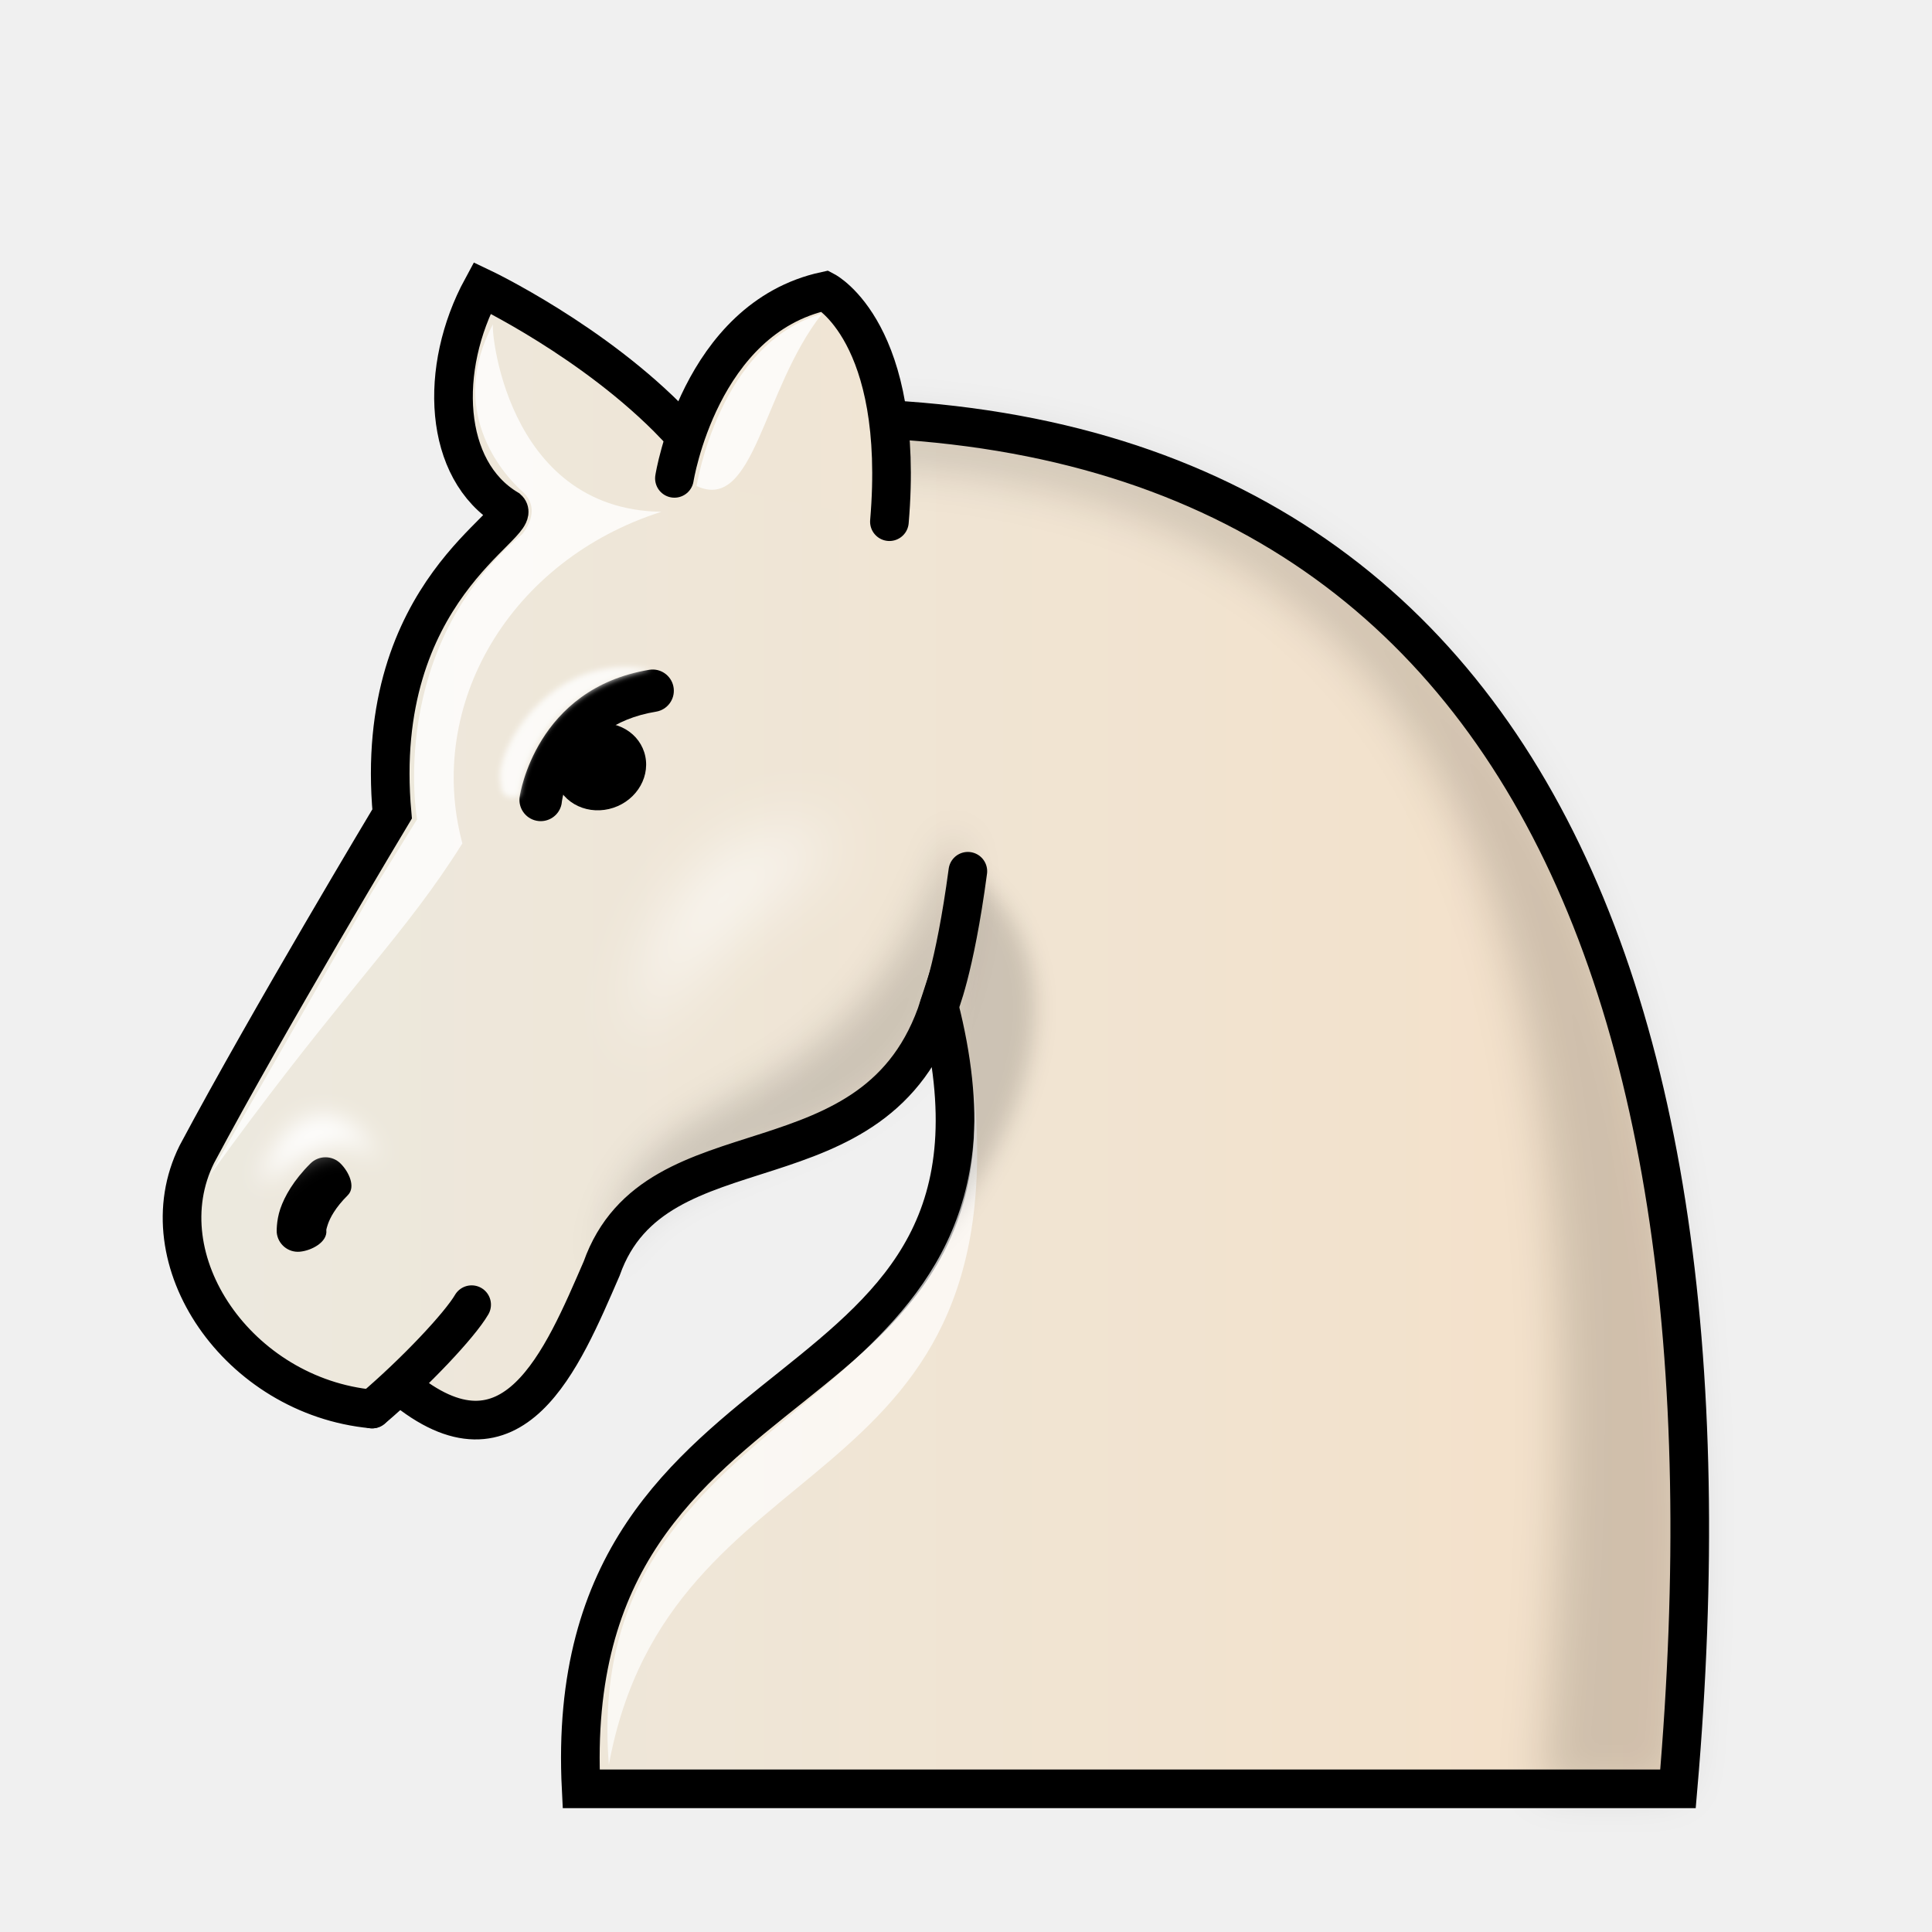
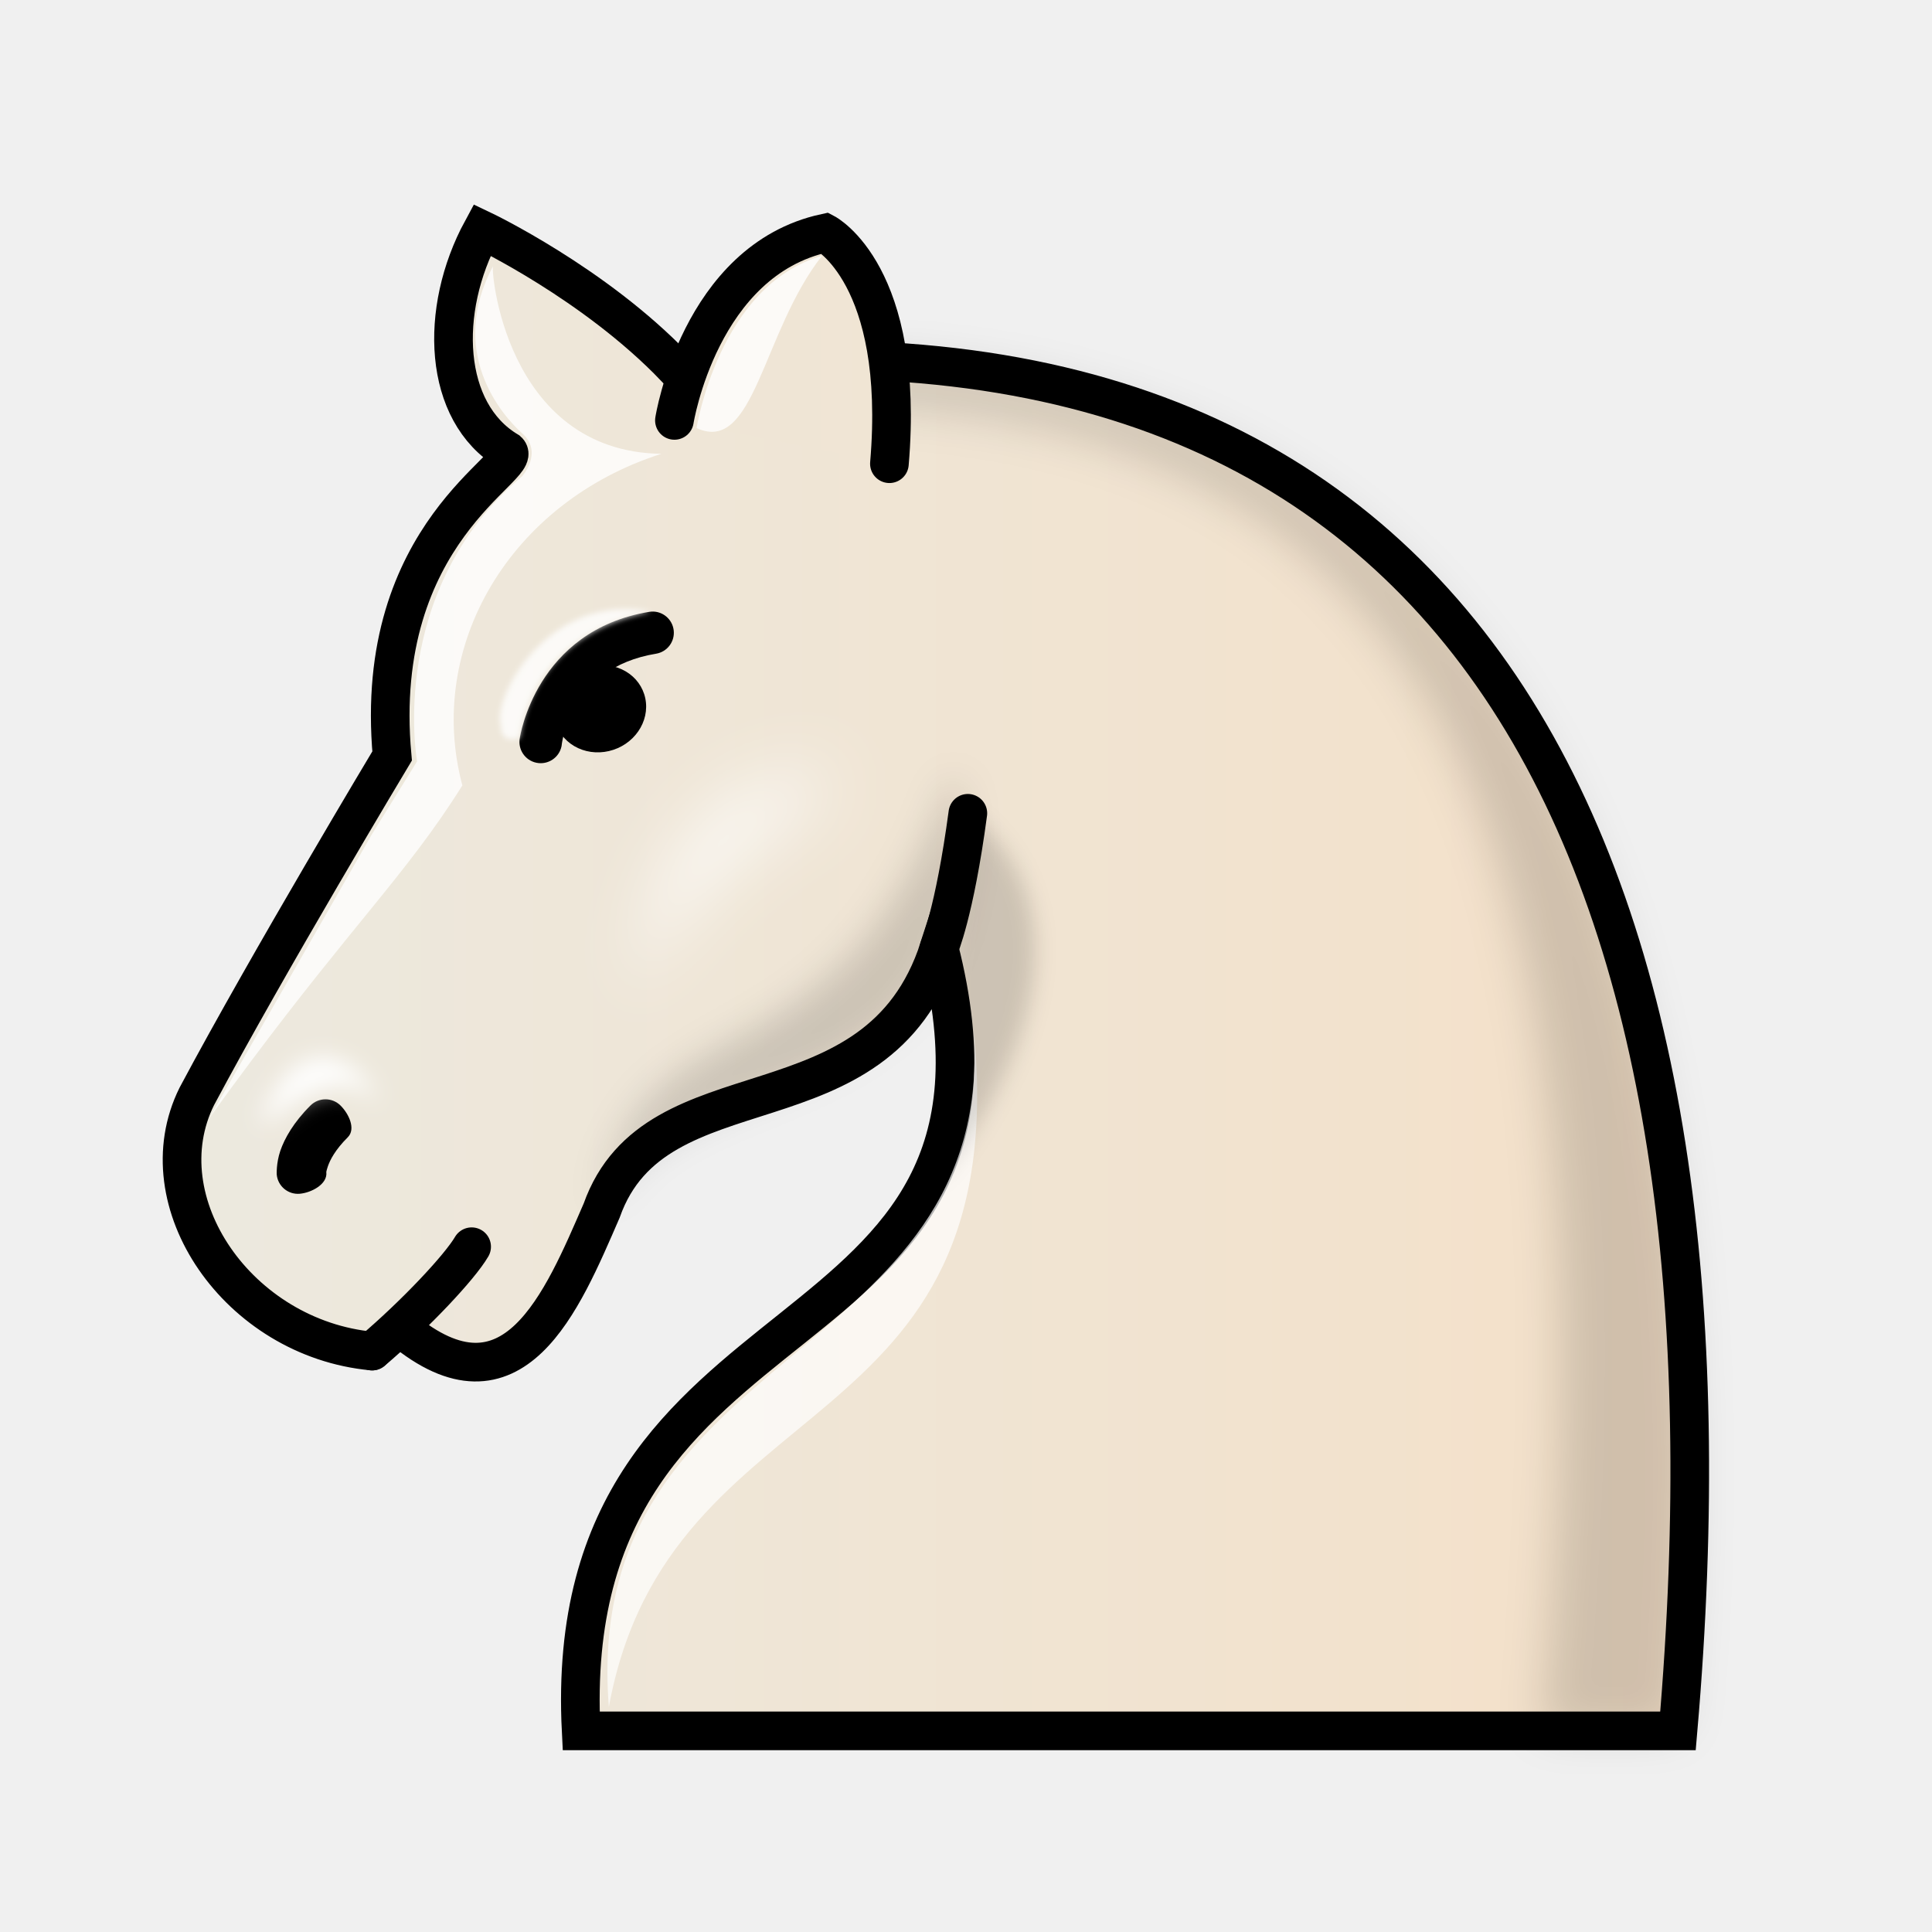
- <svg xmlns="http://www.w3.org/2000/svg" xmlns:xlink="http://www.w3.org/1999/xlink" width="50mm" height="50mm" fill-rule="evenodd" clip-rule="evenodd" image-rendering="optimizeQuality" shape-rendering="geometricPrecision" text-rendering="geometricPrecision" viewBox="0 0 50 50">
+ <svg xmlns="http://www.w3.org/2000/svg" xmlns:xlink="http://www.w3.org/1999/xlink" width="50mm" height="50mm" fill-rule="evenodd" clip-rule="evenodd" image-rendering="optimizeQuality" shape-rendering="geometricPrecision" text-rendering="geometricPrecision" viewBox="0 1.5 50 50">
  <defs>
    <filter id="c" width="1.128" height="1.077" x="-.064" y="-.038" color-interpolation-filters="sRGB">
      <feGaussianBlur stdDeviation=".57" />
    </filter>
    <filter id="f" width="1.331" height="1.588" x="-.165" y="-.294" color-interpolation-filters="sRGB">
      <feGaussianBlur stdDeviation=".211" />
    </filter>
    <filter id="h" width="1.324" height="1.269" x="-.162" y="-.134" color-interpolation-filters="sRGB">
      <feGaussianBlur stdDeviation=".635" />
    </filter>
    <filter id="j" width="1.022" height="1.026" x="-.011" y="-.013" color-interpolation-filters="sRGB">
      <feGaussianBlur stdDeviation=".018" />
    </filter>
    <filter id="l" width="1.488" height="1.627" x="-.244" y="-.313" color-interpolation-filters="sRGB">
      <feGaussianBlur stdDeviation=".772" />
    </filter>
    <filter id="n" width="1.479" height="1.139" x="-.239" y="-.07" color-interpolation-filters="sRGB">
      <feGaussianBlur stdDeviation=".279" />
    </filter>
    <filter id="d" width="1.128" height="1.077" x="-.064" y="-.038" color-interpolation-filters="sRGB">
      <feGaussianBlur stdDeviation=".57" />
    </filter>
    <filter id="g" width="1.469" height="1.834" x="-.234" y="-.417" color-interpolation-filters="sRGB">
      <feGaussianBlur stdDeviation=".299" />
    </filter>
    <filter id="i" width="1.238" height="1.198" x="-.119" y="-.099" color-interpolation-filters="sRGB">
      <feGaussianBlur stdDeviation=".467" />
    </filter>
    <filter id="k" width="1.089" height="1.104" x="-.045" y="-.052" color-interpolation-filters="sRGB">
      <feGaussianBlur stdDeviation=".073" />
    </filter>
    <filter id="m" width="1.641" height="1.823" x="-.321" y="-.411" color-interpolation-filters="sRGB">
      <feGaussianBlur stdDeviation="1.013" />
    </filter>
    <filter id="o" width="1.479" height="1.139" x="-.239" y="-.07" color-interpolation-filters="sRGB">
      <feGaussianBlur stdDeviation=".279" />
    </filter>
    <linearGradient id="a" x1="9.241" x2="40.761" y1="27.266" y2="27.266" gradientTransform="matrix(.98495 0 0 .98605 .376 .641)" gradientUnits="userSpaceOnUse">
      <stop offset="0" stop-color="#ece9df" />
      <stop offset="1" stop-color="#f4e0c8" />
    </linearGradient>
    <linearGradient xlink:href="#a" id="b" x1="-736.5" x2="-696.5" y1="-367.96" y2="-367.96" gradientTransform="matrix(.99995 0 0 .99606 740.69 393.31)" gradientUnits="userSpaceOnUse" />
    <linearGradient xlink:href="#a" id="e" x1="-116.32" x2="-77.199" y1="299.9" y2="299.9" gradientTransform="matrix(1.1045 0 0 1.0827 130.81 -314.94)" gradientUnits="userSpaceOnUse" />
  </defs>
  <path fill="url(#b)" stroke="#000" stroke-dashoffset="1.852" stroke-linecap="round" d="M10.393 35.883c2.887 2.407 4.157-.702 5.178-3.053 1.398-3.953 7.128-1.826 8.733-6.795 2.83 11.085-9.865 8.393-9.264 20.26h28.386c1.913-22.102-5.002-37.42-25.957-35.287-2.083-2.176-4.992-3.558-4.992-3.558-1.13 2.085-1.012 4.716.667 5.722.439.4-3.527 2.078-2.996 7.892 0 0-3.192 5.317-5.055 8.811-1.356 2.732 1.074 6.265 4.536 6.59" style="clip-rule:evenodd;fill-rule:evenodd;fill:url(#b);shape-rendering:geometricPrecision" />
  <path d="M16.859 17.328a.472.472 0 0 0-.053.006c-2.943.479-3.352 3.258-3.352 3.258a.55.55 0 0 0 1.079.218s.172-2.023 2.451-2.393a.549.549 0 0 0-.125-1.089z" color="#000" style="clip-rule:evenodd;fill-rule:evenodd;font-feature-settings:normal;font-variant-alternates:normal;font-variant-caps:normal;font-variant-east-asian:normal;font-variant-ligatures:normal;font-variant-numeric:normal;font-variant-position:normal;font-variation-settings:normal;inline-size:0;isolation:auto;mix-blend-mode:normal;shape-margin:0;shape-padding:0;shape-rendering:geometricPrecision;text-decoration-color:#000;text-decoration-line:none;text-decoration-style:solid;text-indent:0;text-orientation:mixed;text-transform:none;white-space:normal" />
  <path d="M16.7 19.572a1.117 1.204 69.395 0 1-.943 1.366 1.117 1.204 69.395 0 1-1.401-.825 1.117 1.204 69.395 0 1 .943-1.366 1.117 1.204 69.395 0 1 1.401.825z" style="clip-rule:evenodd;fill-rule:evenodd;paint-order:markers fill stroke;shape-rendering:geometricPrecision" />
  <path d="M8.419 29.95a.55.55 0 0 0-.384.16c-.438.436-.669.85-.78 1.172-.11.323-.093.617-.093.617a.55.55 0 0 0 .597.495c.304-.027.715-.248.687-.55 0 0-.014 0 .04-.162.056-.16.184-.42.514-.749.215-.214.028-.609-.188-.823a.552.552 0 0 0-.393-.16z" color="#000" style="clip-rule:evenodd;fill-rule:evenodd;font-feature-settings:normal;font-variant-alternates:normal;font-variant-caps:normal;font-variant-east-asian:normal;font-variant-ligatures:normal;font-variant-numeric:normal;font-variant-position:normal;font-variation-settings:normal;inline-size:0;isolation:auto;mix-blend-mode:normal;shape-margin:0;shape-padding:0;shape-rendering:geometricPrecision;text-decoration-color:#000;text-decoration-line:none;text-decoration-style:solid;text-indent:0;text-orientation:mixed;text-transform:none;white-space:normal" />
  <path d="M-718.42-382.86c17.099.645 19.298 14.991 17.595 34.473h3.526c1.754-20.341-3.914-34.957-21.01-35.602z" filter="url(#c)" opacity=".25" style="clip-rule:evenodd;fill-rule:evenodd;filter:url(#d);opacity:.15;shape-rendering:geometricPrecision" transform="matrix(.99995 0 0 .99606 740.69 393.31)" />
  <path fill="url(#e)" stroke="#000" stroke-linecap="round" d="M17.454 12.38s.652-4.143 3.9-4.848c0 0 2.08 1.085 1.664 5.969" style="clip-rule:evenodd;fill-rule:evenodd;fill:url(#e);paint-order:markers fill stroke;shape-rendering:geometricPrecision" />
  <path fill="none" stroke="#000" stroke-linecap="round" d="M12.206 33.765c-.306.526-1.452 1.747-2.575 2.701" style="clip-rule:evenodd;fill-rule:evenodd;shape-rendering:geometricPrecision" />
  <path d="m5.427 30.42 4.195-7.324 1.172-1.892s-.797-4.414 2.719-7.38c0 0 .554-.615.003-1.107-.553-.492-1.936-2.128-.753-4.336-.077-.022.274 4.806 4.353 4.864-3.919 1.25-6.11 4.99-5.15 8.582-.736 1.173-1.458 2.08-2.375 3.208-.82 1.01-1.796 2.196-3.078 3.907-.34.454-.7.944-1.085 1.478z" style="clip-rule:evenodd;fill-rule:evenodd;fill:#fff;image-rendering:optimizeQuality;mix-blend-mode:normal;opacity:.8;shape-rendering:geometricPrecision" />
  <path d="M15.757 45.676c-.744-9.435 10.084-8.795 9.438-17.61 1.104 10.971-7.883 9.13-9.438 17.61z" style="clip-rule:evenodd;fill-rule:evenodd;fill:#fff;image-rendering:optimizeQuality;opacity:.7;shape-rendering:geometricPrecision" />
  <path d="M-733.97-364.25c-.015.573 1.587-1.887 3.06-.439-.597-1.43-2.217-1.902-3.06.439z" filter="url(#f)" style="clip-rule:evenodd;fill-rule:evenodd;fill:#fff;filter:url(#g);image-rendering:optimizeQuality;shape-rendering:geometricPrecision" transform="matrix(.99995 0 0 .99606 740.69 393.31)" />
  <path d="M18.027 12.578s.58-3.7 3.249-4.46c-1.554 1.972-1.745 5.155-3.249 4.46z" style="clip-rule:evenodd;fill-rule:evenodd;fill:#fff;image-rendering:optimizeQuality;opacity:.8;shape-rendering:geometricPrecision" />
  <path d="M-716.03-369.64c.405-1.184.326-3.052-.03-3.612-2.96 8.671-8.246 5.492-9.102 11.347 1.64-3.708 7.813-2.42 9.132-7.735z" filter="url(#h)" opacity=".25" style="clip-rule:evenodd;fill-rule:evenodd;filter:url(#i);image-rendering:optimizeQuality;opacity:.15;shape-rendering:geometricPrecision" transform="matrix(.99995 0 0 .99606 740.69 393.31)" />
  <path d="M-723.87-377.47c-3.217.615-3.405 3.277-3.405 3.277s-.499.21-.49-.328c-.231-.688 1.215-3.475 3.895-2.949z" filter="url(#j)" opacity=".2" style="clip-rule:evenodd;fill-rule:evenodd;fill:#fff;filter:url(#k);image-rendering:optimizeQuality;opacity:.8;shape-rendering:geometricPrecision" transform="matrix(.99995 0 0 .99606 740.69 393.31)" />
  <path fill="#fff" d="M-723.63-356.13c-6.532-.827-7.581 5.84-7.581 5.84 1.11-2.066 4.294-4.784 7.581-5.84z" filter="url(#l)" style="clip-rule:evenodd;fill-rule:evenodd;filter:url(#m);image-rendering:optimizeQuality;shape-rendering:geometricPrecision" transform="matrix(.76507 0 0 .92137 575.69 349.88)" />
  <path fill="none" stroke="#000" stroke-linecap="round" stroke-linejoin="round" d="M24.304 26.035s.399-.909.744-3.487" />
  <path d="M23.987 32.169c.364-.026 5.37-6.215 1.061-9.62l-.51 4.556c.107 1.682.437 3.359-.551 5.064z" filter="url(#n)" opacity=".15" style="clip-rule:evenodd;fill-rule:evenodd;filter:url(#o);image-rendering:optimizeQuality;opacity:.15;shape-rendering:geometricPrecision" />
</svg>
